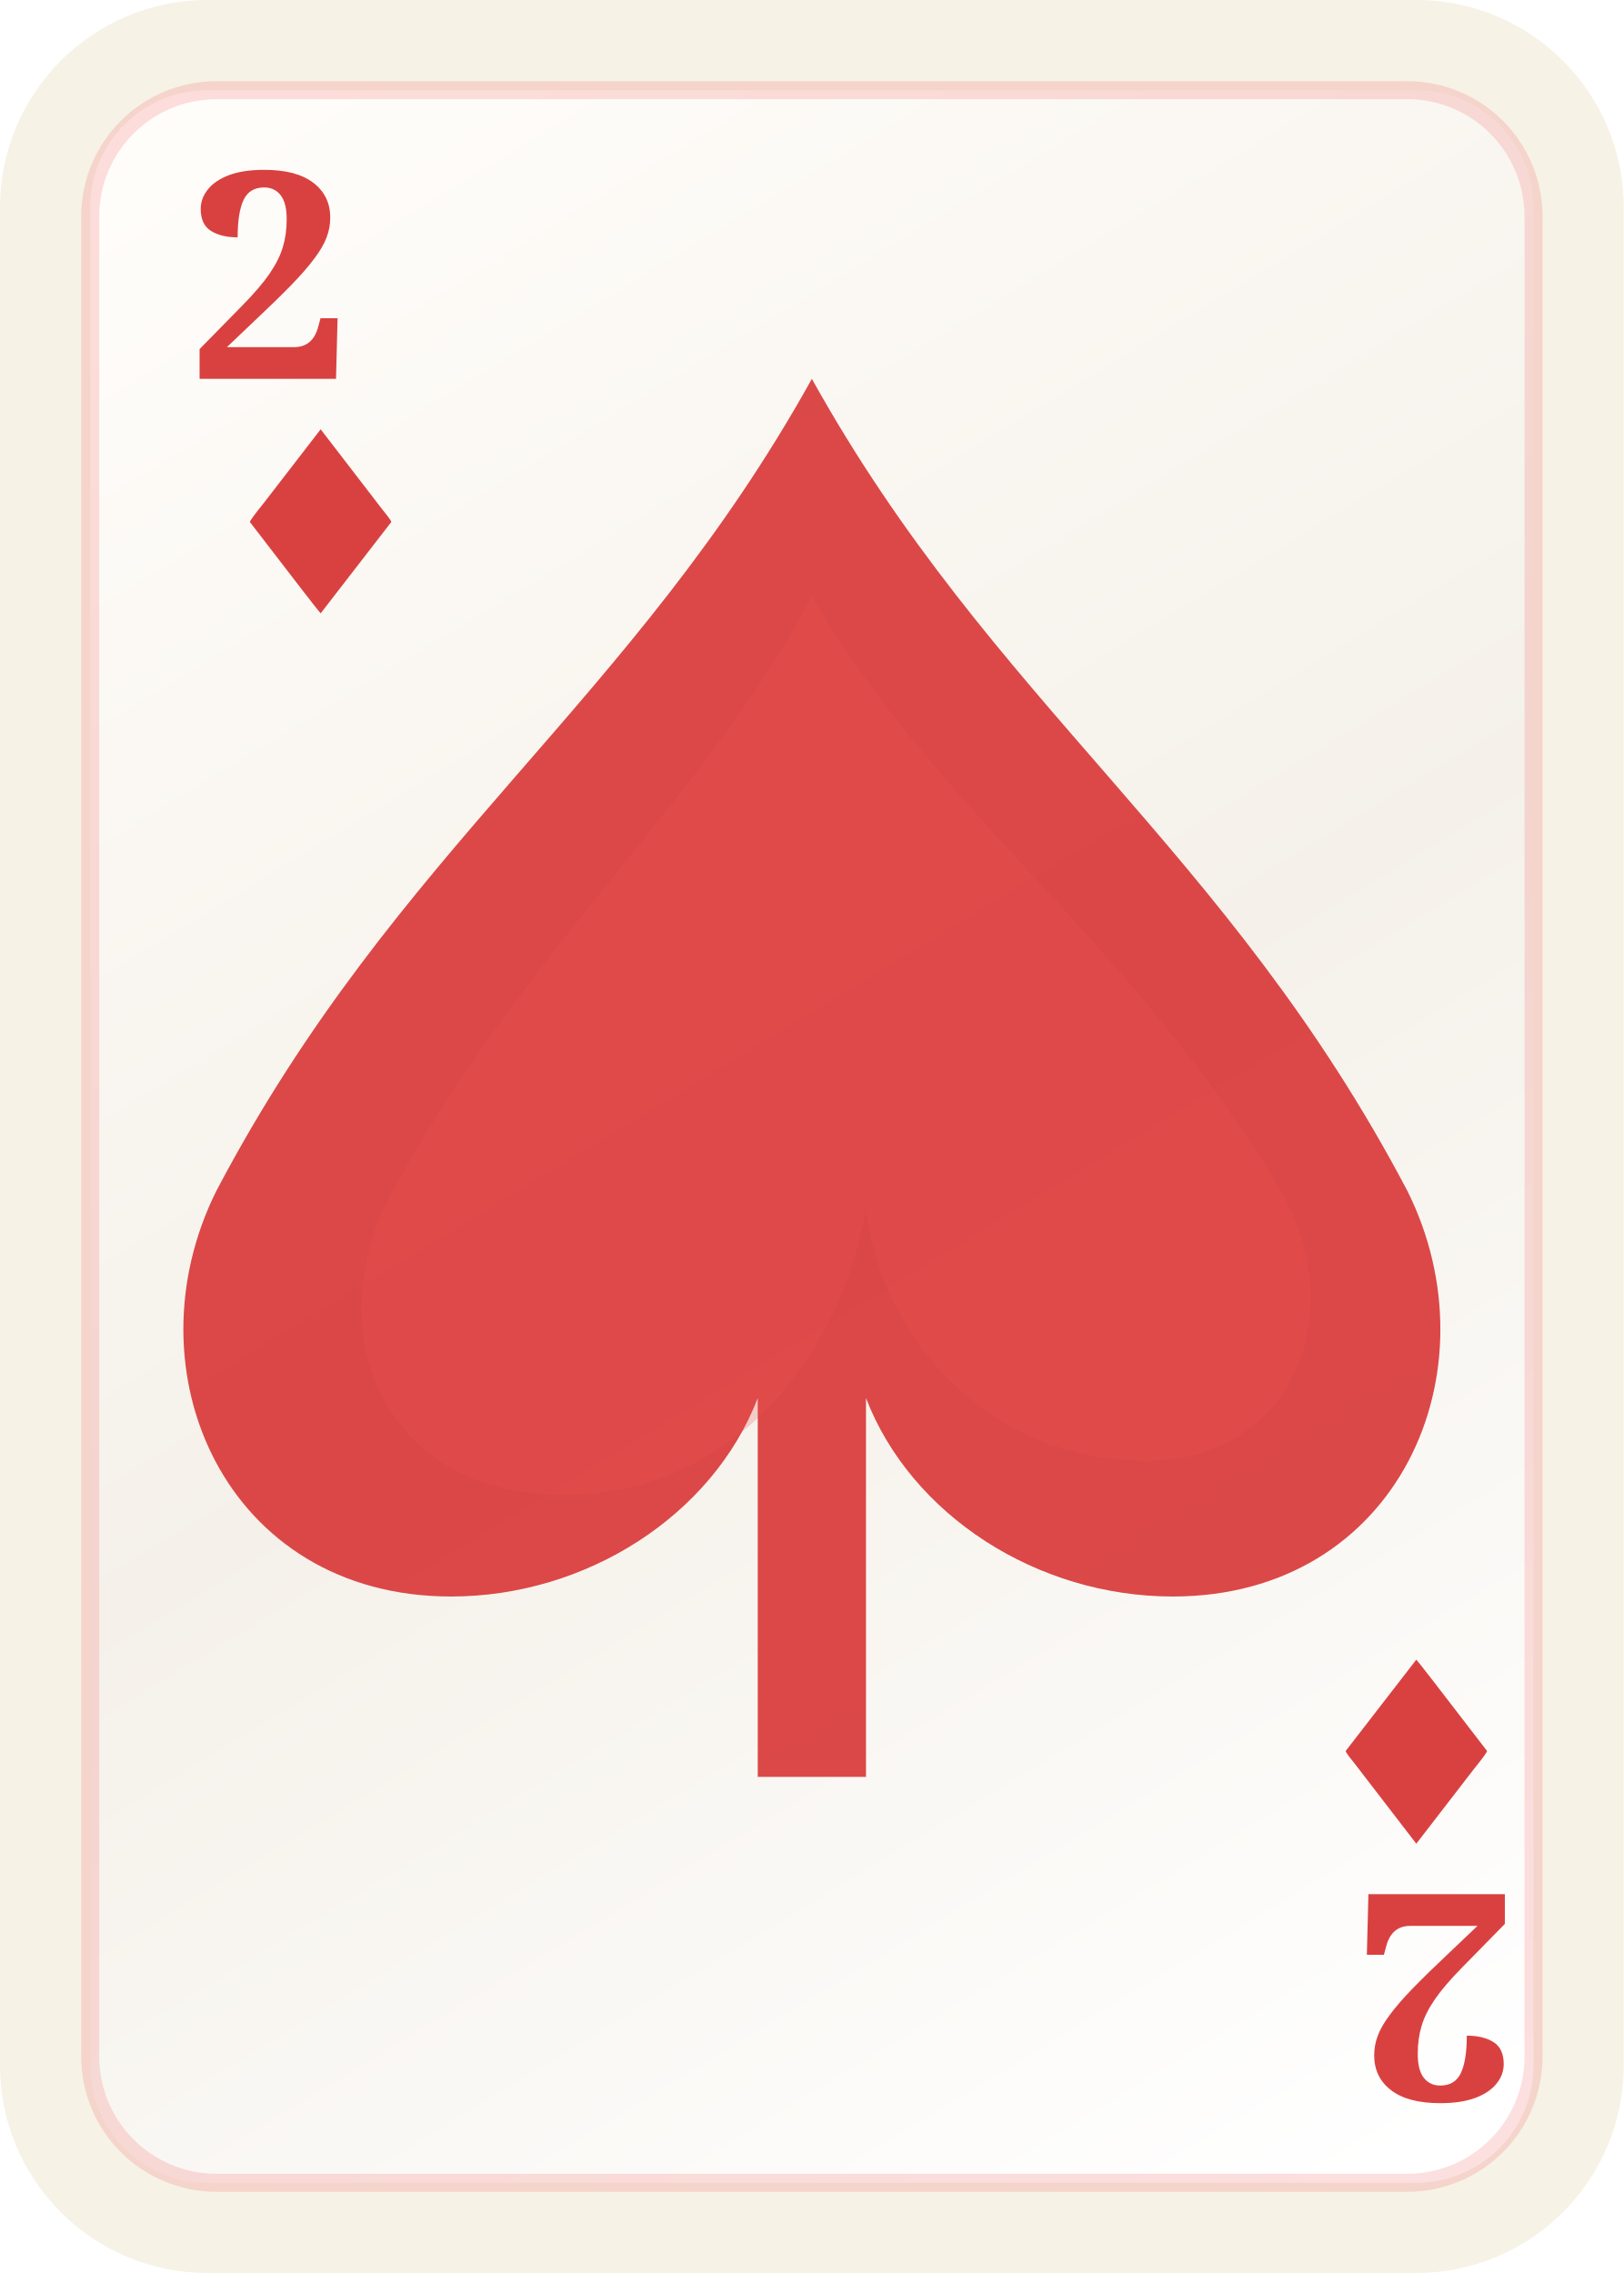
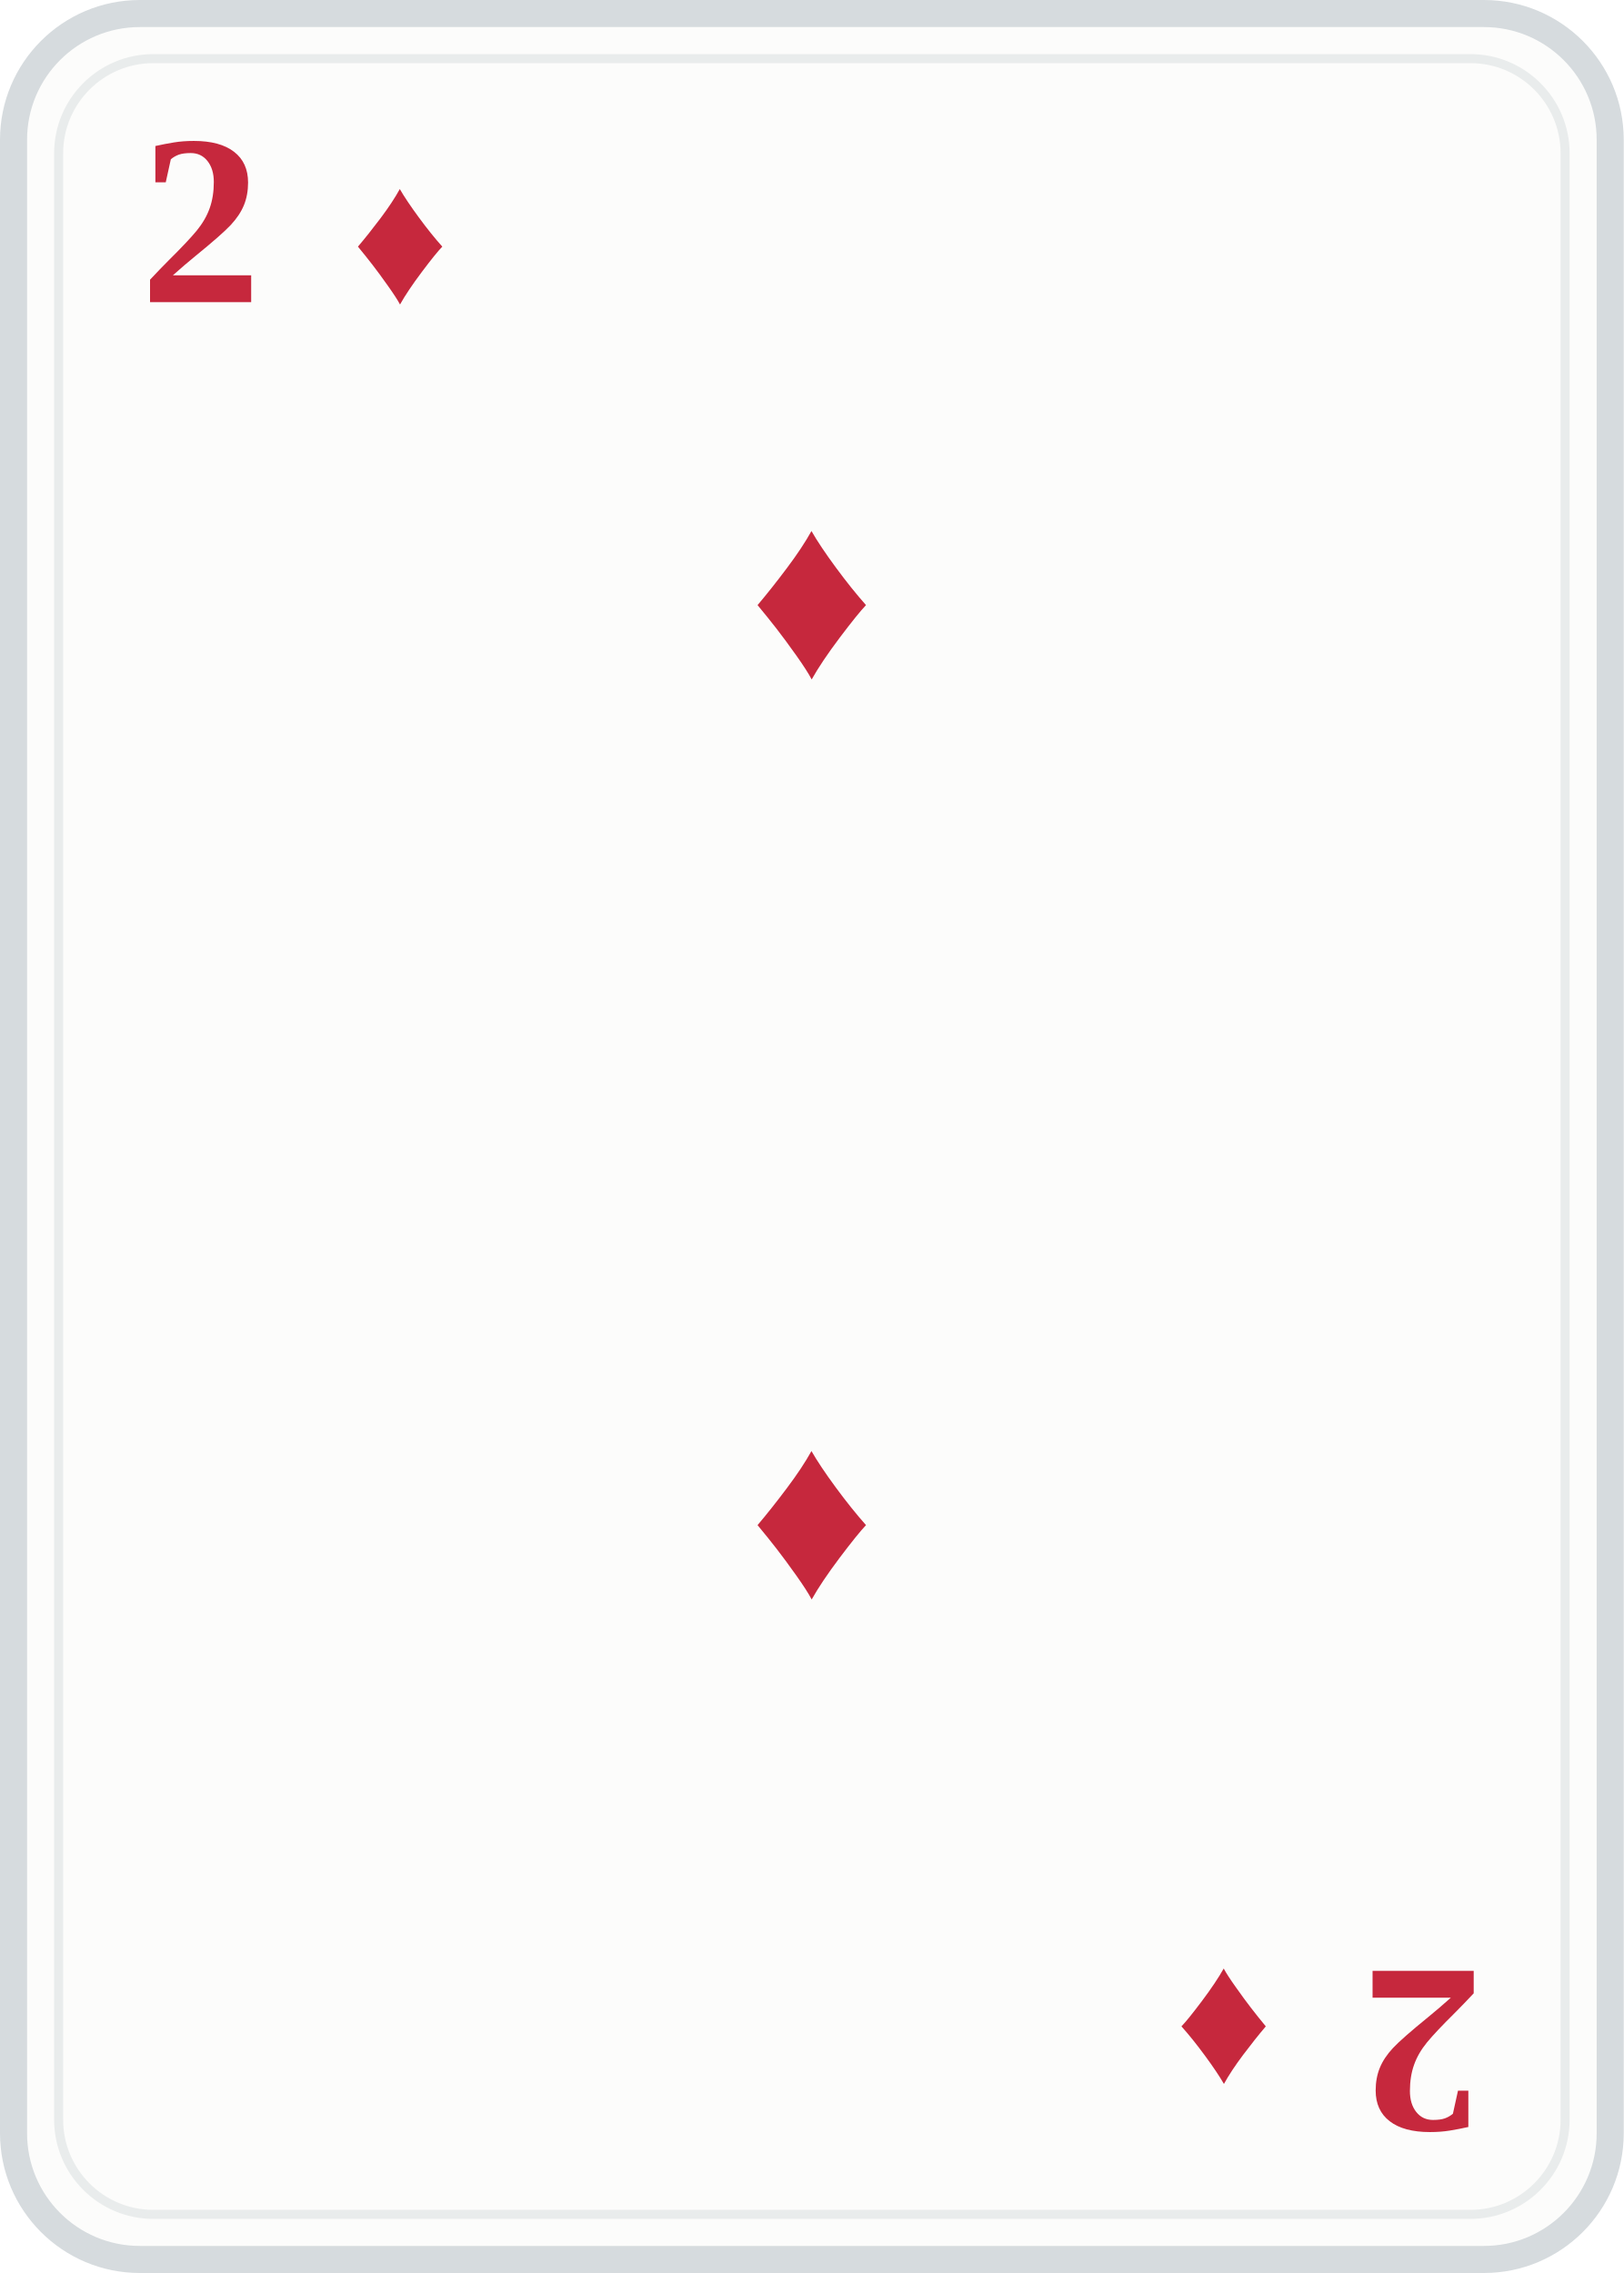
- <svg xmlns="http://www.w3.org/2000/svg" width="180" height="252" viewBox="0 0 180 252" fill="none">
-   <rect x="5" y="5" width="170" height="242" rx="18" fill="url(#paper)" stroke="#f7f2e6" stroke-width="10" />
-   <rect x="10" y="10" width="160" height="232" rx="14" stroke="#f05252" stroke-opacity="0.18" stroke-width="2" />
-   <path d="M24 132C44 94 70 78 90 42C110 78 136 94 156 132C166 152 155 177 130 177C115 177 101 168 96 155V197H84V155C79 168 65 177 50 177C25 177 14 152 24 132Z" fill="#d94141" fill-opacity="0.96" />
-   <path d="M90 66C103 89 126 105 142 132C150 146 143 162 127 162C111 162 98 150 96 134C92 156 75 169 56 165C42 162 36 147 43 133C58 105 78 89 90 66Z" fill="#f05252" fill-opacity="0.24" />
-   <text x="21" y="42" fill="#d94141" font-family="Georgia, serif" font-size="32" font-weight="800">2</text>
-   <text x="23" y="68" fill="#d94141" font-family="Georgia, serif" font-size="28" font-weight="800">♦</text>
-   <text x="159" y="210" fill="#d94141" font-family="Georgia, serif" font-size="32" font-weight="800" text-anchor="middle" transform="rotate(180 159 210)">2</text>
-   <text x="157" y="184" fill="#d94141" font-family="Georgia, serif" font-size="28" font-weight="800" text-anchor="middle" transform="rotate(180 157 184)">♦</text>
-   <defs>
-     <linearGradient id="paper" x1="22" y1="14" x2="158" y2="238" gradientUnits="userSpaceOnUse">
-       <stop stop-color="#fffdfa" />
-       <stop offset="0.52" stop-color="#f5f1ea" />
-       <stop offset="1" stop-color="#ffffff" />
-     </linearGradient>
-   </defs>
+ <svg xmlns="http://www.w3.org/2000/svg" width="360" height="504" viewBox="0 0 360 504" fill="none">
+   <rect x="3" y="3" width="354" height="498" rx="28" fill="#FCFCFB" stroke="#D6DBDE" stroke-width="6" />
+   <rect x="13" y="13" width="334" height="478" rx="21" stroke="#E9ECEC" stroke-width="2" />
+   <g fill="#c6283d" font-family="Georgia, 'Times New Roman', serif">
+     <text x="31" y="67" font-size="54" font-weight="700">2</text>
+     <text x="78" y="67" font-size="42" font-weight="700">♦</text>
+     <text x="180" y="150" text-anchor="middle" class="pip">♦</text>
+     <text x="180" y="354" text-anchor="middle" class="pip">♦</text>
+   </g>
+   <g transform="rotate(180 180 252)" fill="#c6283d" font-family="Georgia, 'Times New Roman', serif">
+     <text x="31" y="67" font-size="54" font-weight="700">2</text>
+     <text x="78" y="67" font-size="42" font-weight="700">♦</text>
+   </g>
+   <style>.pip{font-size:54px;font-weight:700}.face-suit{font-size:142px;font-weight:700}</style>
</svg>
